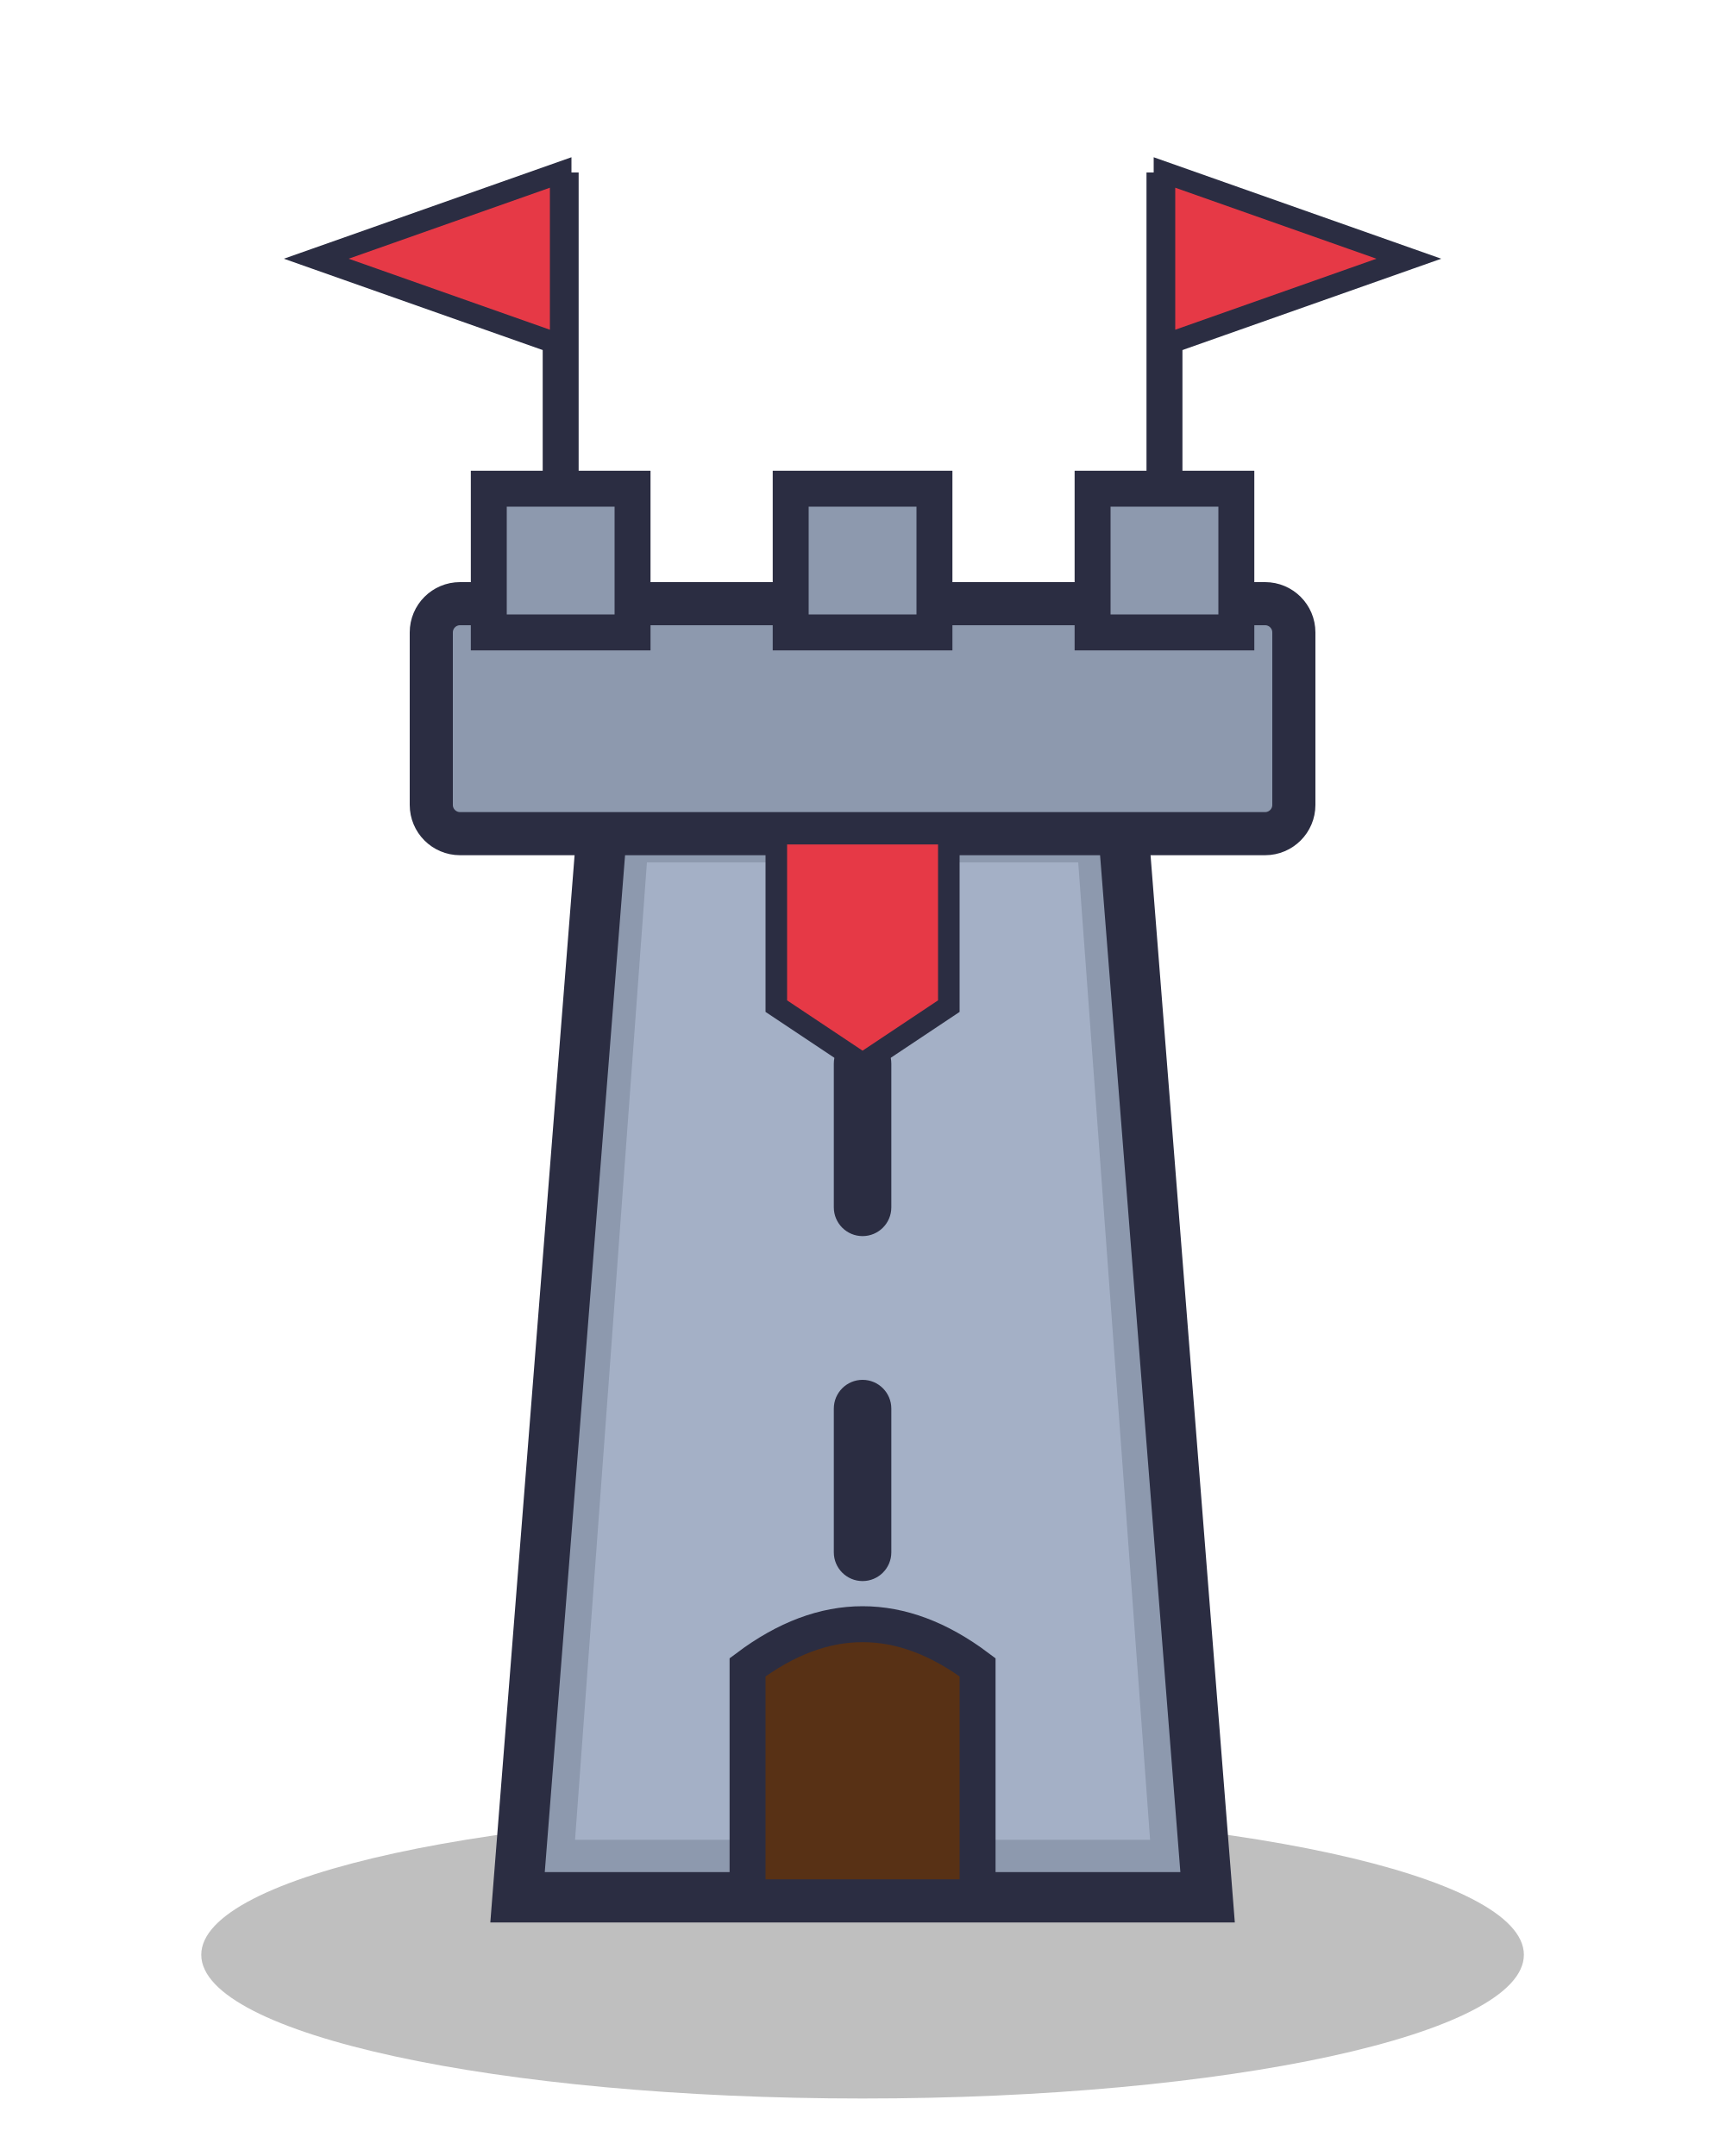
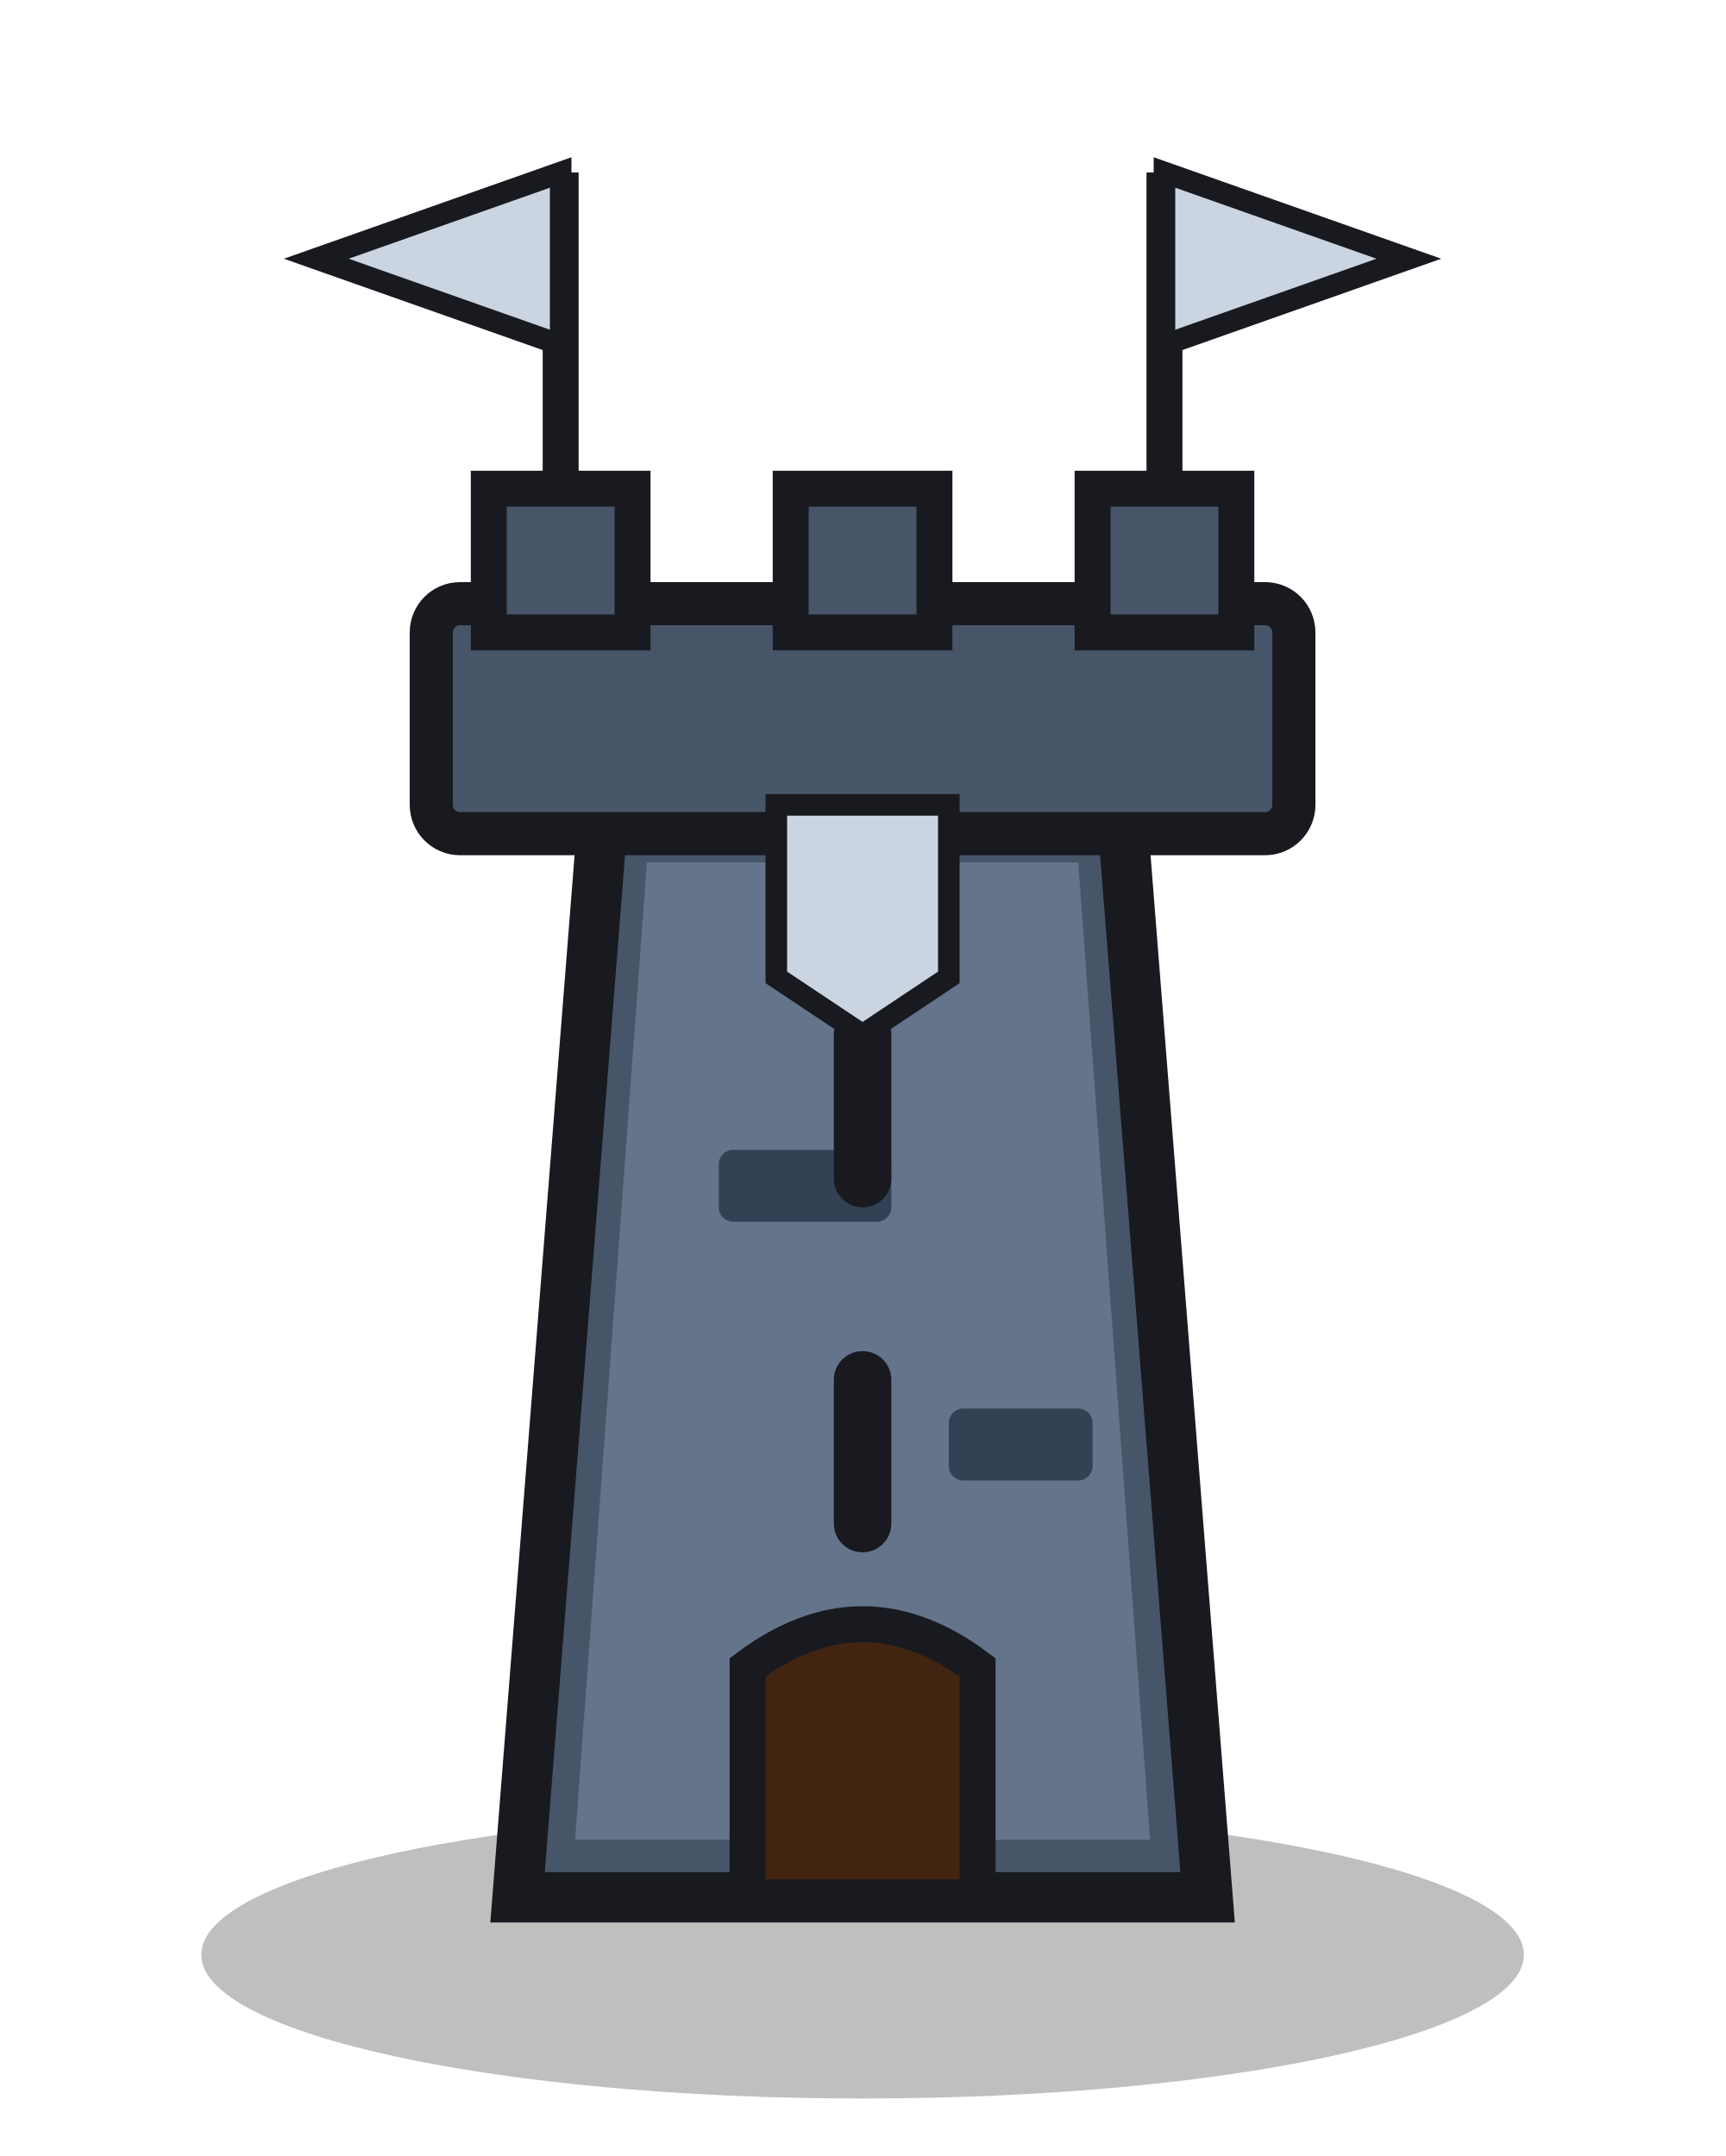
<svg xmlns="http://www.w3.org/2000/svg" viewBox="0 0 120 150" width="120" height="150">
  <ellipse cx="60" cy="136" rx="46" ry="10" fill="#000000" opacity="0.25" />
-   <path d="M36 132 L42 56 L78 56 L84 132 Z" fill="#8d99ae" stroke="#2b2d42" stroke-width="3.5" />
-   <path d="M40 128 L45 60 L75 60 L80 128 Z" fill="#a4b0c6" />
-   <rect x="58" y="72" width="4" height="14" rx="2" fill="#2b2d42" />
-   <rect x="58" y="96" width="4" height="14" rx="2" fill="#2b2d42" />
-   <path d="M52 132 L52 116 Q60 110 68 116 L68 132 Z" fill="#583115" stroke="#2b2d42" stroke-width="2.5" />
-   <rect x="30" y="42" width="60" height="16" rx="2" fill="#8d99ae" stroke="#2b2d42" stroke-width="3" />
-   <rect x="34" y="34" width="10" height="10" fill="#8d99ae" stroke="#2b2d42" stroke-width="2.5" />
-   <rect x="55" y="34" width="10" height="10" fill="#8d99ae" stroke="#2b2d42" stroke-width="2.5" />
-   <rect x="76" y="34" width="10" height="10" fill="#8d99ae" stroke="#2b2d42" stroke-width="2.5" />
-   <line x1="39" y1="34" x2="39" y2="12" stroke="#2b2d42" stroke-width="2.5" />
-   <path d="M39 12 L22 18 L39 24 Z" fill="#e63946" stroke="#2b2d42" stroke-width="1.5" />
-   <line x1="81" y1="34" x2="81" y2="12" stroke="#2b2d42" stroke-width="2.5" />
-   <path d="M81 12 L98 18 L81 24 Z" fill="#e63946" stroke="#2b2d42" stroke-width="1.5" />
-   <path d="M54 58 L66 58 L66 70 L60 74 L54 70 Z" fill="#e63946" stroke="#2b2d42" stroke-width="1.5" />
+   <path d="M36 132 L42 56 L78 56 L84 132 Z" fill="#475569" stroke="#181a20" stroke-width="3.5" />
+   <path d="M40 128 L45 60 L75 60 L80 128 Z" fill="#64748b" />
+   <rect x="50" y="80" width="12" height="5" rx="1" fill="#334155" />
+   <rect x="66" y="98" width="10" height="5" rx="1" fill="#334155" />
+   <rect x="58" y="70" width="4" height="14" rx="2" fill="#181a20" />
+   <rect x="58" y="94" width="4" height="14" rx="2" fill="#181a20" />
+   <path d="M52 132 L52 116 Q60 110 68 116 L68 132 Z" fill="#422510" stroke="#181a20" stroke-width="2.5" />
+   <rect x="30" y="42" width="60" height="16" rx="2" fill="#475569" stroke="#181a20" stroke-width="3" />
+   <rect x="34" y="34" width="10" height="10" fill="#475569" stroke="#181a20" stroke-width="2.5" />
+   <rect x="55" y="34" width="10" height="10" fill="#475569" stroke="#181a20" stroke-width="2.5" />
+   <rect x="76" y="34" width="10" height="10" fill="#475569" stroke="#181a20" stroke-width="2.5" />
+   <line x1="39" y1="34" x2="39" y2="12" stroke="#181a20" stroke-width="2.5" />
+   <path d="M39 12 L22 18 L39 24 Z" fill="#cbd5e1" stroke="#181a20" stroke-width="1.5" />
+   <line x1="81" y1="34" x2="81" y2="12" stroke="#181a20" stroke-width="2.5" />
+   <path d="M81 12 L98 18 L81 24 Z" fill="#cbd5e1" stroke="#181a20" stroke-width="1.5" />
+   <path d="M54 56 L66 56 L66 68 L60 72 L54 68 Z" fill="#cbd5e1" stroke="#181a20" stroke-width="1.5" />
</svg>
